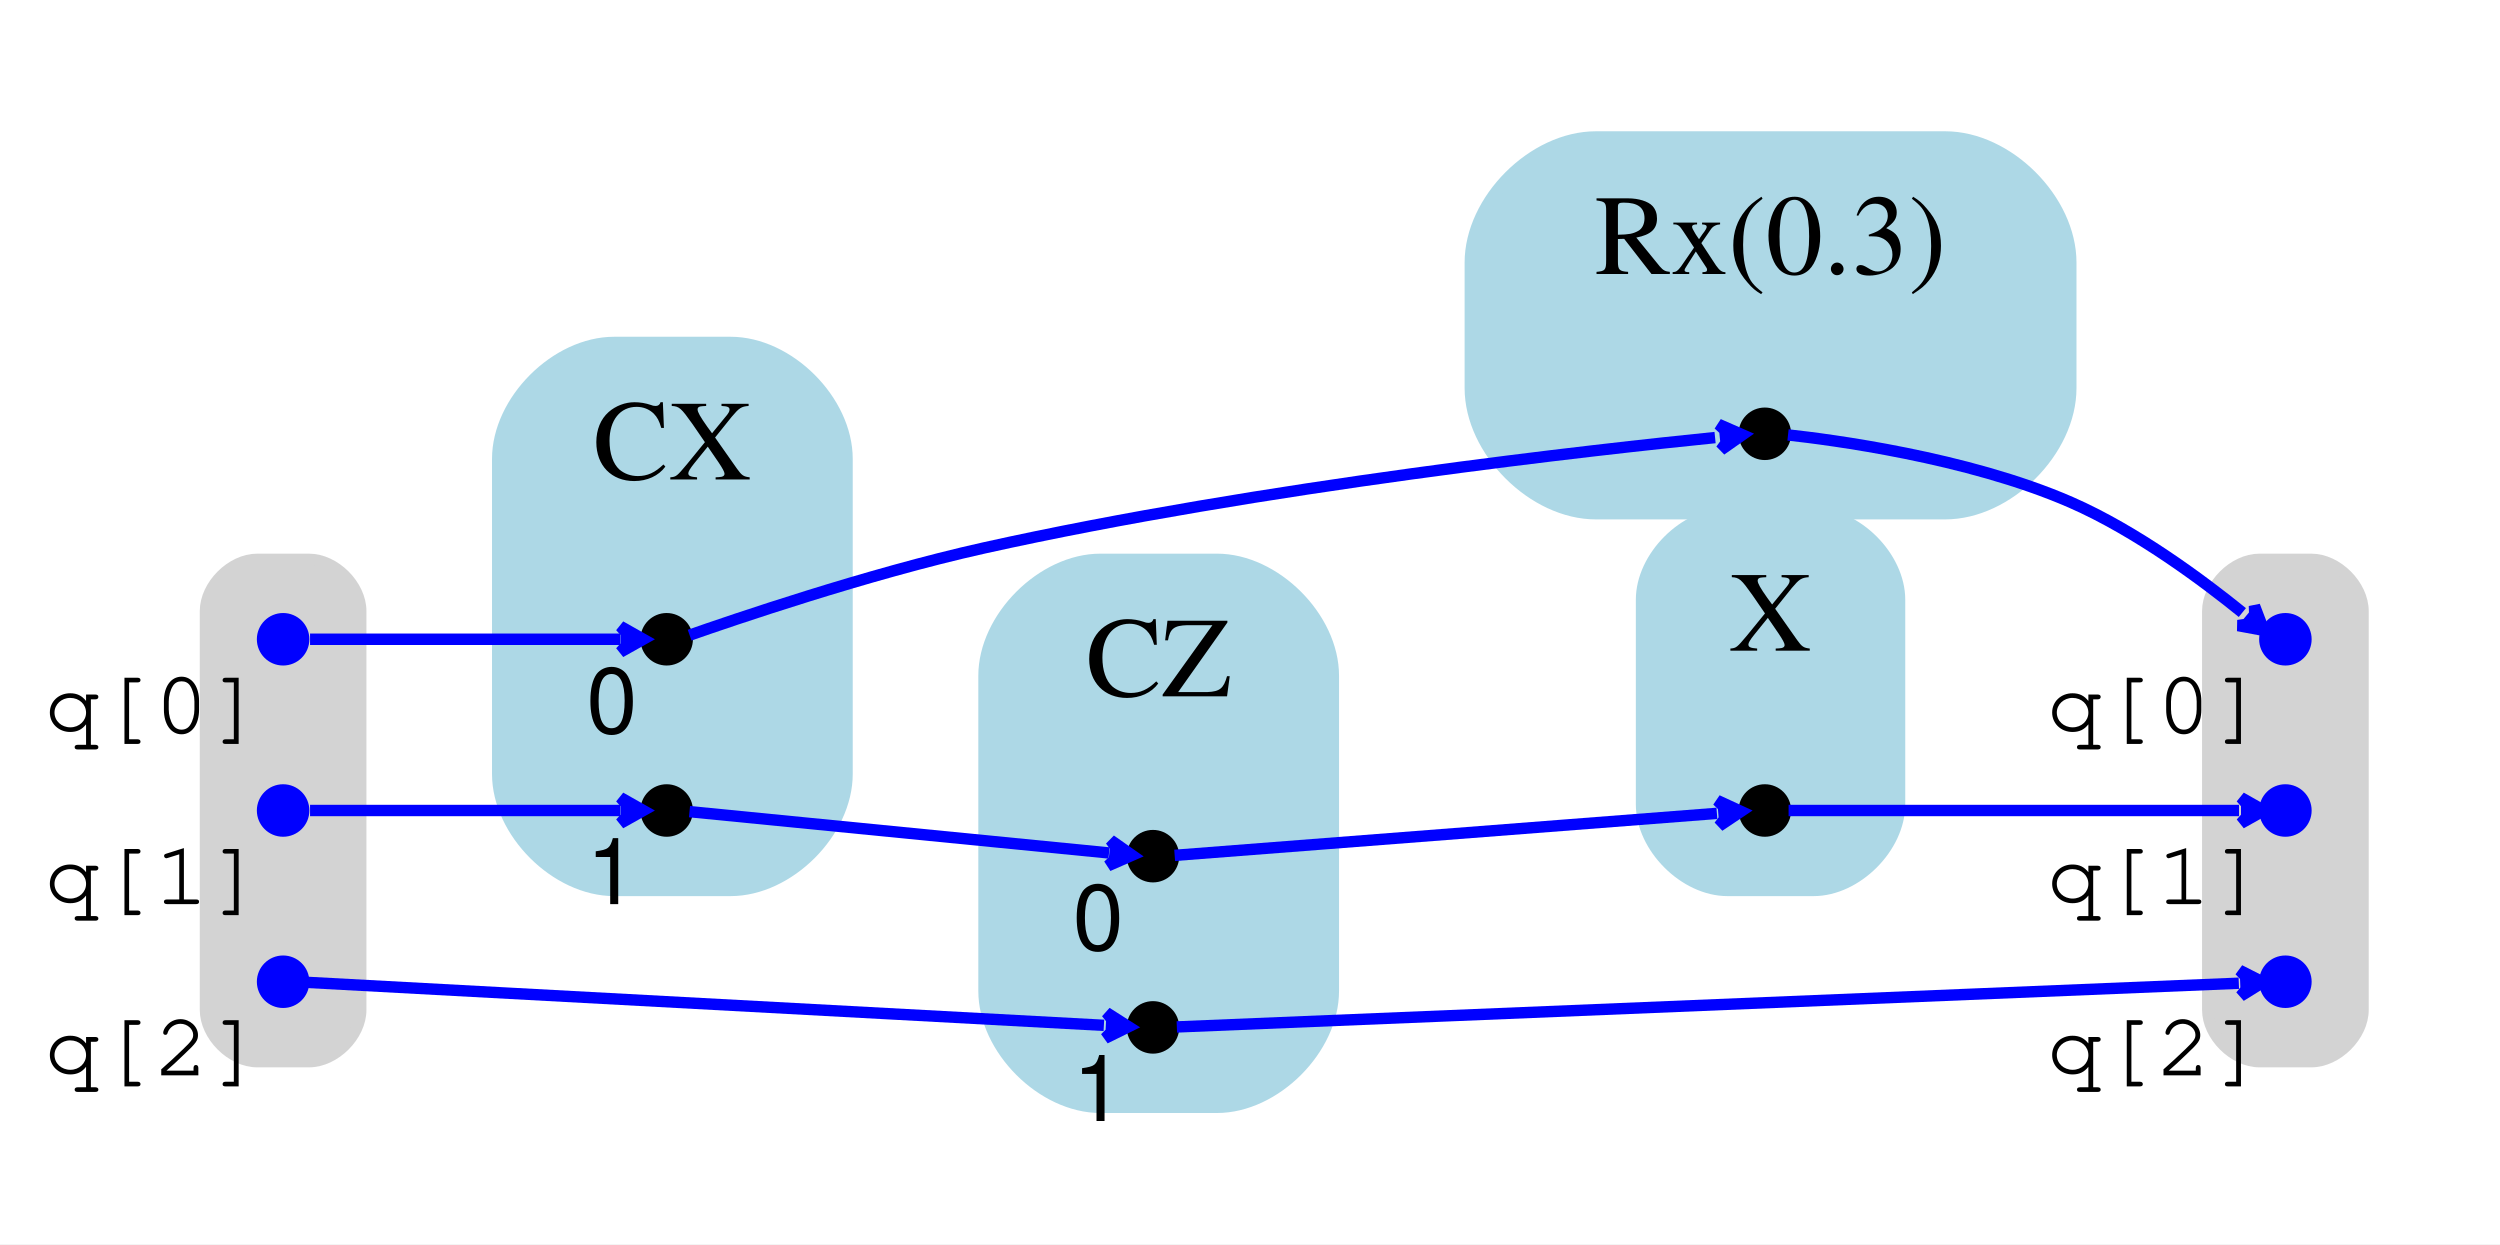
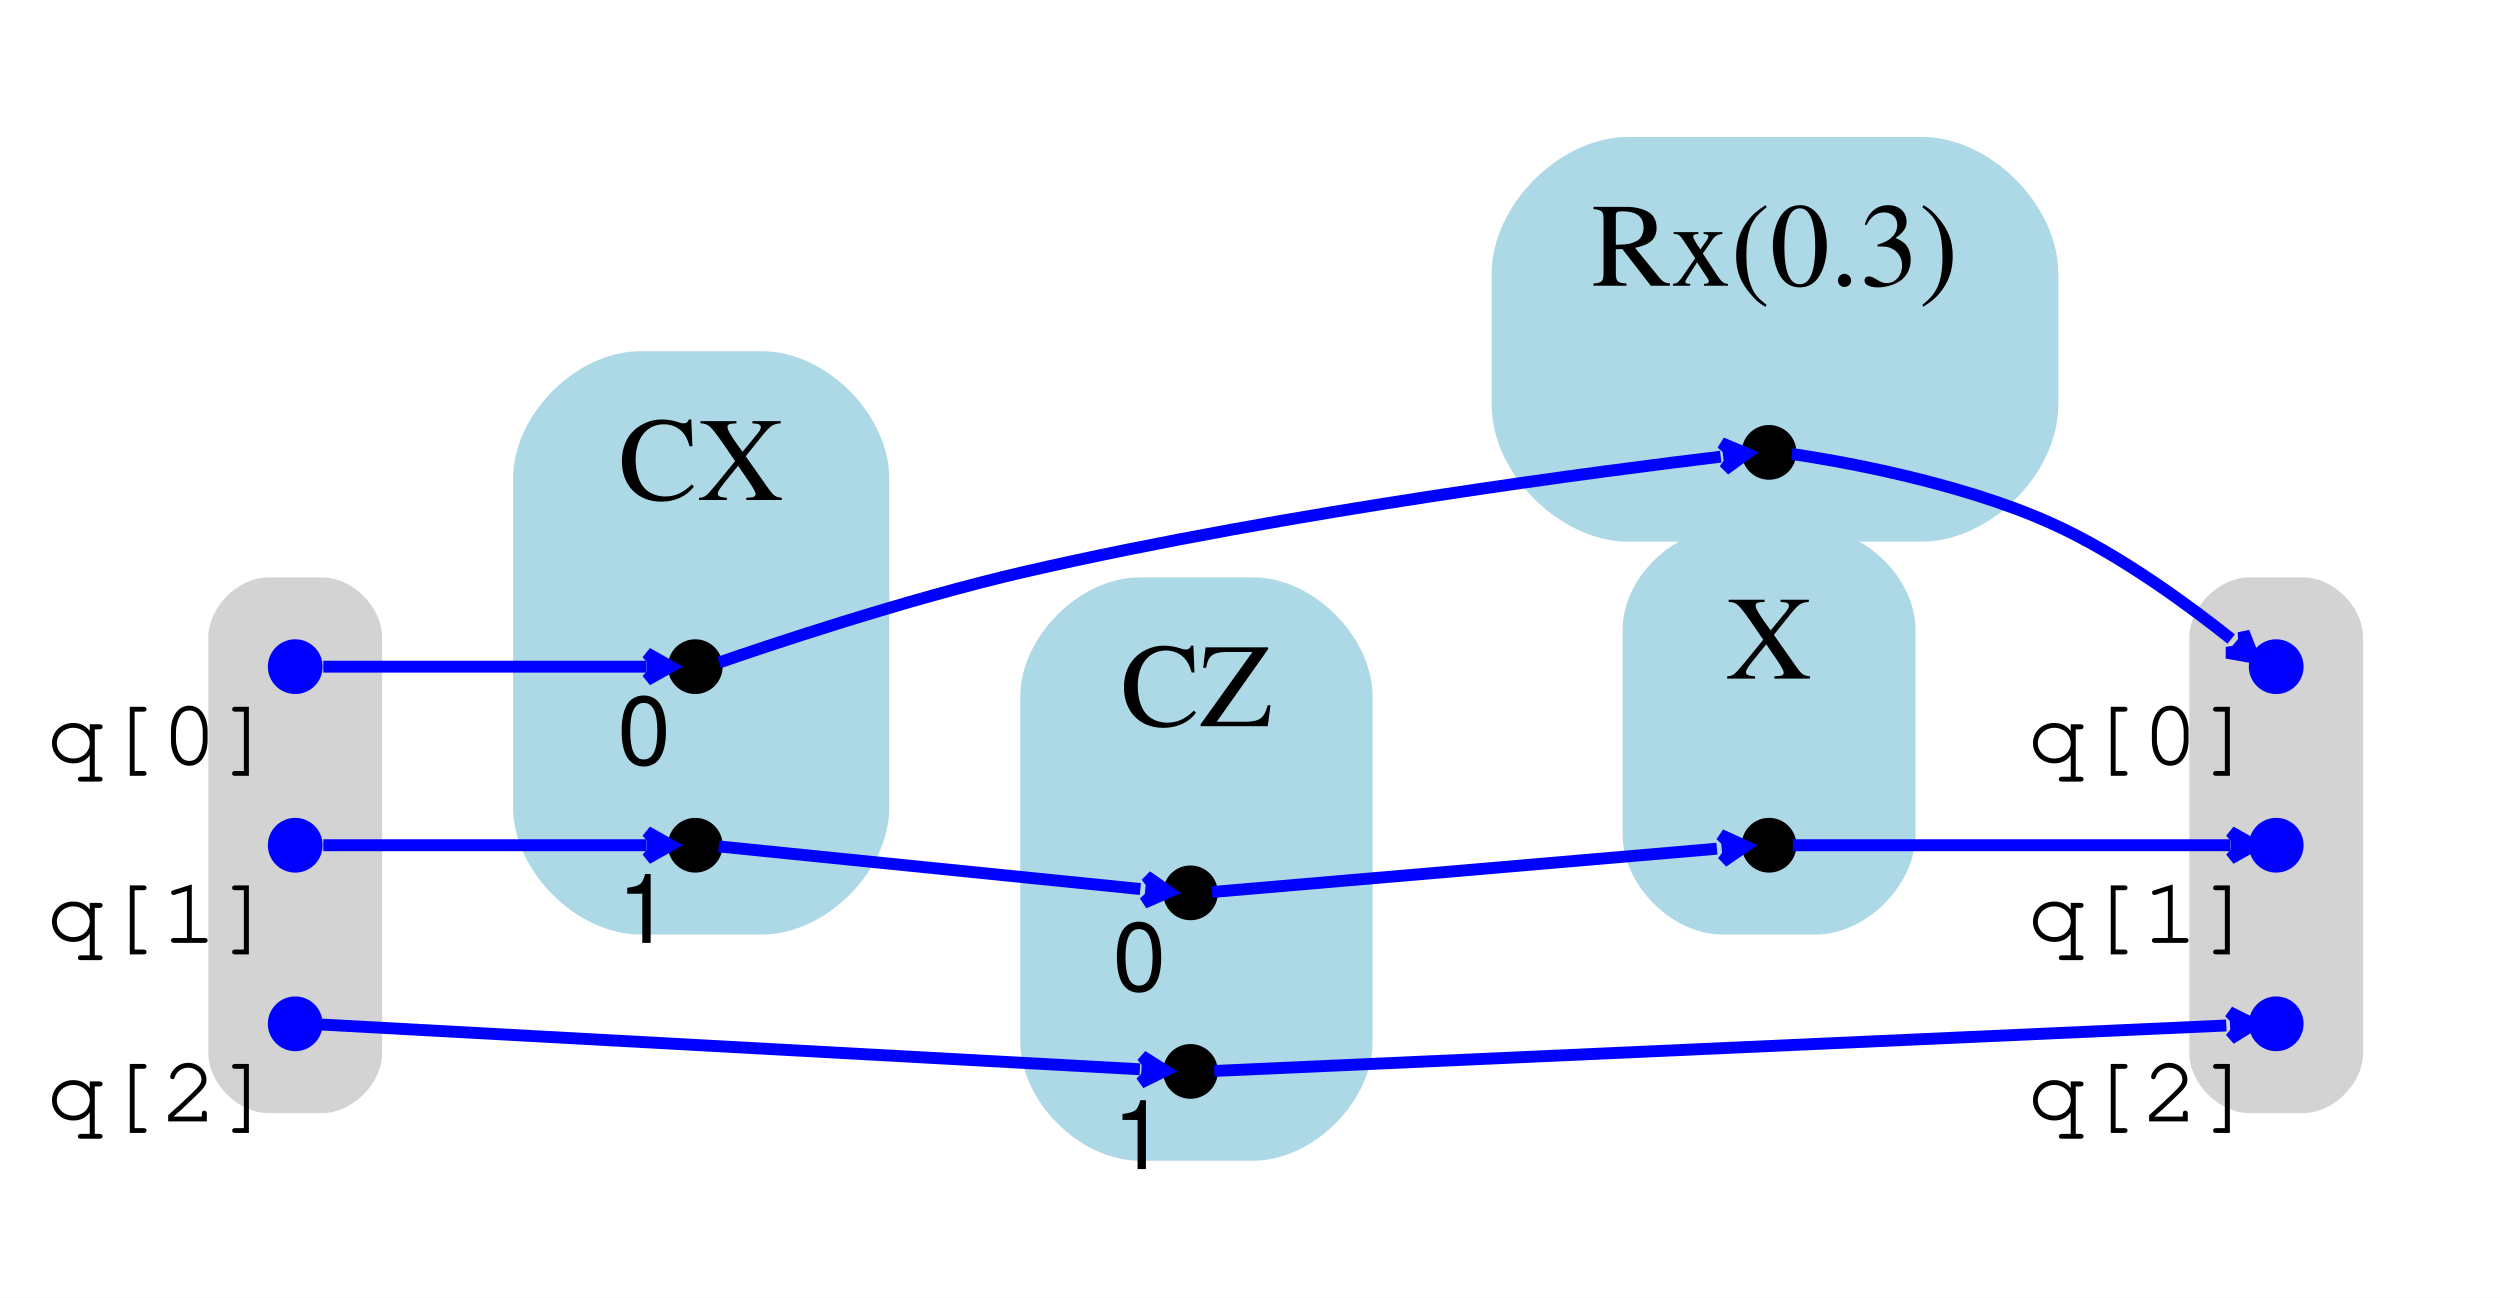
- <svg xmlns="http://www.w3.org/2000/svg" width="219pt" height="109pt" viewBox="0.00 0.00 219.00 109.00">
+ <svg xmlns="http://www.w3.org/2000/svg" width="210pt" height="109pt" viewBox="0.00 0.00 210.00 109.00">
  <g id="graph0" class="graph" transform="scale(1 1) rotate(0) translate(4 105)">
-     <polygon fill="white" stroke="transparent" points="-4,4 -4,-105 215,-105 215,4 -4,4" />
+     <polygon fill="white" stroke="transparent" points="-4,4 -4,-105 206,-105 206,4 -4,4" />
    <g id="clust1" class="cluster">
      <path fill="lightgrey" stroke="lightgrey" d="M18.53,-12C18.53,-12 23.07,-12 23.07,-12 25.33,-12 27.6,-14.27 27.6,-16.53 27.6,-16.53 27.6,-51.47 27.6,-51.47 27.6,-53.73 25.33,-56 23.07,-56 23.07,-56 18.53,-56 18.53,-56 16.27,-56 14,-53.73 14,-51.47 14,-51.47 14,-16.53 14,-16.53 14,-14.27 16.27,-12 18.53,-12" />
    </g>
    <g id="clust3" class="cluster">
-       <path fill="lightgrey" stroke="lightgrey" d="M193.93,-12C193.93,-12 198.47,-12 198.47,-12 200.73,-12 203,-14.27 203,-16.53 203,-16.53 203,-51.47 203,-51.47 203,-53.73 200.73,-56 198.47,-56 198.47,-56 193.93,-56 193.93,-56 191.67,-56 189.4,-53.73 189.4,-51.47 189.4,-51.47 189.4,-16.53 189.4,-16.53 189.4,-14.27 191.67,-12 193.93,-12" />
+       <path fill="lightgrey" stroke="lightgrey" d="M184.93,-12C184.93,-12 189.47,-12 189.47,-12 191.73,-12 194,-14.27 194,-16.53 194,-16.53 194,-51.47 194,-51.47 194,-53.73 191.73,-56 189.47,-56 189.47,-56 184.93,-56 184.93,-56 182.67,-56 180.4,-53.73 180.4,-51.47 180.4,-51.47 180.4,-16.53 180.4,-16.53 180.4,-14.27 182.67,-12 184.93,-12" />
    </g>
    <g id="clust5" class="cluster">
      <path fill="lightblue" stroke="lightblue" d="M49.8,-27C49.8,-27 60,-27 60,-27 65.1,-27 70.2,-32.1 70.2,-37.2 70.2,-37.2 70.2,-64.8 70.2,-64.8 70.2,-69.9 65.1,-75 60,-75 60,-75 49.8,-75 49.8,-75 44.7,-75 39.6,-69.9 39.6,-64.8 39.6,-64.8 39.6,-37.2 39.6,-37.2 39.6,-32.1 44.7,-27 49.8,-27" />
      <text text-anchor="middle" x="54.9" y="-63" font-family="Times,serif" font-size="10.00">CX</text>
    </g>
    <g id="clust6" class="cluster">
-       <path fill="lightblue" stroke="lightblue" d="M92.4,-8C92.4,-8 102.6,-8 102.6,-8 107.7,-8 112.8,-13.1 112.8,-18.2 112.8,-18.2 112.8,-45.8 112.8,-45.8 112.8,-50.9 107.7,-56 102.6,-56 102.6,-56 92.4,-56 92.4,-56 87.3,-56 82.2,-50.9 82.2,-45.8 82.2,-45.8 82.2,-18.2 82.2,-18.2 82.2,-13.1 87.3,-8 92.4,-8" />
-       <text text-anchor="middle" x="97.5" y="-44" font-family="Times,serif" font-size="10.00">CZ</text>
+       <path fill="lightblue" stroke="lightblue" d="M91.73,-8C91.73,-8 101.27,-8 101.27,-8 106.03,-8 110.8,-12.77 110.8,-17.53 110.8,-17.53 110.8,-46.47 110.8,-46.47 110.8,-51.23 106.03,-56 101.27,-56 101.27,-56 91.73,-56 91.73,-56 86.97,-56 82.2,-51.23 82.2,-46.47 82.2,-46.47 82.2,-17.53 82.2,-17.53 82.2,-12.77 86.97,-8 91.73,-8" />
+       <text text-anchor="middle" x="96.5" y="-44" font-family="Times,serif" font-size="10.00">CZ</text>
    </g>
    <g id="clust7" class="cluster">
-       <path fill="lightblue" stroke="lightblue" d="M147.33,-27C147.33,-27 154.87,-27 154.87,-27 158.63,-27 162.4,-30.77 162.4,-34.53 162.4,-34.53 162.4,-52.47 162.4,-52.47 162.4,-56.23 158.63,-60 154.87,-60 154.87,-60 147.33,-60 147.33,-60 143.57,-60 139.8,-56.23 139.8,-52.47 139.8,-52.47 139.8,-34.53 139.8,-34.53 139.8,-30.77 143.57,-27 147.33,-27" />
-       <text text-anchor="middle" x="151.1" y="-48" font-family="Times,serif" font-size="10.00">X</text>
+       <path fill="lightblue" stroke="lightblue" d="M140.67,-27C140.67,-27 148.53,-27 148.53,-27 152.47,-27 156.4,-30.93 156.4,-34.87 156.4,-34.87 156.4,-52.13 156.4,-52.13 156.4,-56.07 152.47,-60 148.53,-60 148.53,-60 140.67,-60 140.67,-60 136.73,-60 132.8,-56.07 132.8,-52.13 132.8,-52.13 132.8,-34.87 132.8,-34.87 132.8,-30.93 136.73,-27 140.67,-27" />
+       <text text-anchor="middle" x="144.6" y="-48" font-family="Times,serif" font-size="10.00">X</text>
    </g>
    <g id="clust8" class="cluster">
-       <path fill="lightblue" stroke="lightblue" d="M135.8,-60C135.8,-60 166.4,-60 166.4,-60 171.9,-60 177.4,-65.5 177.4,-71 177.4,-71 177.4,-82 177.4,-82 177.4,-87.5 171.9,-93 166.4,-93 166.4,-93 135.8,-93 135.8,-93 130.3,-93 124.8,-87.5 124.8,-82 124.8,-82 124.8,-71 124.8,-71 124.8,-65.5 130.3,-60 135.8,-60" />
-       <text text-anchor="middle" x="151.1" y="-81" font-family="Times,serif" font-size="10.00">Rx(0.3)</text>
+       <path fill="lightblue" stroke="lightblue" d="M132.8,-60C132.8,-60 157.4,-60 157.4,-60 162.9,-60 168.4,-65.5 168.4,-71 168.4,-71 168.4,-82 168.4,-82 168.4,-87.5 162.9,-93 157.4,-93 157.4,-93 132.8,-93 132.8,-93 127.3,-93 121.8,-87.5 121.8,-82 121.8,-82 121.8,-71 121.8,-71 121.8,-65.5 127.3,-60 132.8,-60" />
+       <text text-anchor="middle" x="145.1" y="-81" font-family="Times,serif" font-size="10.00">Rx(0.3)</text>
    </g>
    <g id="node1" class="node">
      <ellipse fill="blue" stroke="blue" cx="20.8" cy="-49" rx="1.8" ry="1.8" />
      <text text-anchor="middle" x="9.5" y="-40.8" font-family="Courier,monospace" font-size="8.00">q[0]</text>
    </g>
    <g id="node7" class="node">
      <ellipse fill="black" stroke="black" cx="54.4" cy="-49" rx="1.8" ry="1.8" />
-       <text text-anchor="middle" x="49.6" y="-40.8" font-family="Helvetica,sans-Serif" font-size="8.00">0</text>
+       <text text-anchor="middle" x="50.1" y="-40.8" font-family="Helvetica,sans-Serif" font-size="8.00">0</text>
    </g>
    <g id="edge1" class="edge">
      <path fill="none" stroke="blue" d="M23.16,-49C27.87,-49 43.6,-49 50.32,-49" />
      <polygon fill="blue" stroke="blue" points="52.35,-49 50.35,-50.13 51.35,-49 50.35,-49 50.35,-49 50.35,-49 51.35,-49 50.35,-47.88 52.35,-49 52.35,-49" />
    </g>
    <g id="node2" class="node">
      <ellipse fill="blue" stroke="blue" cx="20.8" cy="-34" rx="1.8" ry="1.8" />
      <text text-anchor="middle" x="9.5" y="-25.8" font-family="Courier,monospace" font-size="8.00">q[1]</text>
    </g>
    <g id="node8" class="node">
      <ellipse fill="black" stroke="black" cx="54.4" cy="-34" rx="1.8" ry="1.8" />
-       <text text-anchor="middle" x="49.6" y="-25.8" font-family="Helvetica,sans-Serif" font-size="8.00">1</text>
+       <text text-anchor="middle" x="50.1" y="-25.8" font-family="Helvetica,sans-Serif" font-size="8.00">1</text>
    </g>
    <g id="edge2" class="edge">
      <path fill="none" stroke="blue" d="M23.16,-34C27.87,-34 43.6,-34 50.32,-34" />
      <polygon fill="blue" stroke="blue" points="52.35,-34 50.35,-35.13 51.35,-34 50.35,-34 50.35,-34 50.35,-34 51.35,-34 50.35,-32.88 52.35,-34 52.35,-34" />
    </g>
    <g id="node3" class="node">
      <ellipse fill="blue" stroke="blue" cx="20.8" cy="-19" rx="1.8" ry="1.8" />
      <text text-anchor="middle" x="9.5" y="-10.8" font-family="Courier,monospace" font-size="8.00">q[2]</text>
    </g>
    <g id="node10" class="node">
-       <ellipse fill="black" stroke="black" cx="97" cy="-15" rx="1.8" ry="1.8" />
-       <text text-anchor="middle" x="92.2" y="-6.8" font-family="Helvetica,sans-Serif" font-size="8.00">1</text>
+       <ellipse fill="black" stroke="black" cx="96" cy="-15" rx="1.8" ry="1.8" />
+       <text text-anchor="middle" x="91.7" y="-6.8" font-family="Helvetica,sans-Serif" font-size="8.00">1</text>
    </g>
    <g id="edge3" class="edge">
-       <path fill="none" stroke="blue" d="M22.63,-18.96C29.68,-18.58 79.35,-15.9 92.7,-15.18" />
-       <polygon fill="blue" stroke="blue" points="94.86,-15.06 92.93,-16.29 93.87,-15.12 92.87,-15.17 92.87,-15.17 92.87,-15.17 93.87,-15.12 92.81,-14.05 94.86,-15.06 94.86,-15.06" />
+       <path fill="none" stroke="blue" d="M22.62,-18.96C29.57,-18.58 78.57,-15.9 91.75,-15.18" />
+       <polygon fill="blue" stroke="blue" points="93.88,-15.06 91.94,-16.29 92.88,-15.12 91.88,-15.17 91.88,-15.17 91.88,-15.17 92.88,-15.12 91.82,-14.05 93.88,-15.06 93.88,-15.06" />
    </g>
    <g id="node4" class="node">
-       <ellipse fill="blue" stroke="blue" cx="196.2" cy="-49" rx="1.8" ry="1.8" />
-       <text text-anchor="middle" x="184.9" y="-40.8" font-family="Courier,monospace" font-size="8.00">q[0]</text>
+       <ellipse fill="blue" stroke="blue" cx="187.2" cy="-49" rx="1.8" ry="1.8" />
+       <text text-anchor="middle" x="175.9" y="-40.8" font-family="Courier,monospace" font-size="8.00">q[0]</text>
    </g>
    <g id="node5" class="node">
-       <ellipse fill="blue" stroke="blue" cx="196.2" cy="-34" rx="1.8" ry="1.8" />
-       <text text-anchor="middle" x="184.9" y="-25.8" font-family="Courier,monospace" font-size="8.00">q[1]</text>
+       <ellipse fill="blue" stroke="blue" cx="187.2" cy="-34" rx="1.8" ry="1.8" />
+       <text text-anchor="middle" x="175.9" y="-25.8" font-family="Courier,monospace" font-size="8.00">q[1]</text>
    </g>
    <g id="node6" class="node">
-       <ellipse fill="blue" stroke="blue" cx="196.2" cy="-19" rx="1.8" ry="1.8" />
-       <text text-anchor="middle" x="184.9" y="-10.8" font-family="Courier,monospace" font-size="8.00">q[2]</text>
+       <ellipse fill="blue" stroke="blue" cx="187.2" cy="-19" rx="1.8" ry="1.8" />
+       <text text-anchor="middle" x="175.9" y="-10.8" font-family="Courier,monospace" font-size="8.00">q[2]</text>
    </g>
    <g id="node12" class="node">
-       <ellipse fill="black" stroke="black" cx="150.6" cy="-67" rx="1.8" ry="1.8" />
+       <ellipse fill="black" stroke="black" cx="144.6" cy="-67" rx="1.8" ry="1.8" />
    </g>
    <g id="edge5" class="edge">
-       <path fill="none" stroke="blue" d="M56.41,-49.36C59.92,-50.59 71.96,-54.72 82.2,-57 106.48,-62.4 136.34,-65.67 146.24,-66.67" />
-       <polygon fill="blue" stroke="blue" points="148.64,-66.91 146.54,-67.83 147.65,-66.81 146.65,-66.71 146.65,-66.71 146.65,-66.71 147.65,-66.81 146.76,-65.59 148.64,-66.91 148.64,-66.91" />
+       <path fill="none" stroke="blue" d="M56.41,-49.35C59.93,-50.57 71.98,-54.65 82.2,-57 104.33,-62.08 131.53,-65.56 140.54,-66.64" />
+       <polygon fill="blue" stroke="blue" points="142.73,-66.9 140.61,-67.78 141.73,-66.78 140.74,-66.67 140.74,-66.67 140.74,-66.67 141.73,-66.78 140.87,-65.55 142.73,-66.9 142.73,-66.9" />
    </g>
    <g id="node9" class="node">
-       <ellipse fill="black" stroke="black" cx="97" cy="-30" rx="1.8" ry="1.8" />
-       <text text-anchor="middle" x="92.2" y="-21.8" font-family="Helvetica,sans-Serif" font-size="8.00">0</text>
+       <ellipse fill="black" stroke="black" cx="96" cy="-30" rx="1.8" ry="1.8" />
+       <text text-anchor="middle" x="91.7" y="-21.8" font-family="Helvetica,sans-Serif" font-size="8.00">0</text>
    </g>
    <g id="edge4" class="edge">
-       <path fill="none" stroke="blue" d="M56.4,-33.9C61.54,-33.4 84.95,-31.09 93.15,-30.28" />
-       <polygon fill="blue" stroke="blue" points="95.17,-30.08 93.29,-31.4 94.18,-30.18 93.18,-30.28 93.18,-30.28 93.18,-30.28 94.18,-30.18 93.07,-29.16 95.17,-30.08 95.17,-30.08" />
+       <path fill="none" stroke="blue" d="M56.38,-33.9C61.3,-33.4 83.44,-31.17 91.79,-30.32" />
+       <polygon fill="blue" stroke="blue" points="94.19,-30.08 92.31,-31.4 93.2,-30.18 92.2,-30.28 92.2,-30.28 92.2,-30.28 93.2,-30.18 92.09,-29.16 94.19,-30.08 94.19,-30.08" />
    </g>
    <g id="node11" class="node">
-       <ellipse fill="black" stroke="black" cx="150.6" cy="-34" rx="1.8" ry="1.8" />
+       <ellipse fill="black" stroke="black" cx="144.6" cy="-34" rx="1.8" ry="1.8" />
    </g>
    <g id="edge6" class="edge">
-       <path fill="none" stroke="blue" d="M98.9,-30.07C104.62,-30.51 136.17,-32.96 146.4,-33.75" />
-       <polygon fill="blue" stroke="blue" points="148.51,-33.92 146.43,-34.88 147.51,-33.84 146.52,-33.76 146.52,-33.76 146.52,-33.76 147.51,-33.84 146.6,-32.64 148.51,-33.92 148.51,-33.92" />
+       <path fill="none" stroke="blue" d="M97.81,-30.07C102.89,-30.51 130.51,-32.88 140.22,-33.71" />
+       <polygon fill="blue" stroke="blue" points="142.62,-33.92 140.53,-34.87 141.62,-33.83 140.62,-33.74 140.62,-33.74 140.62,-33.74 141.62,-33.83 140.72,-32.62 142.62,-33.92 142.62,-33.92" />
    </g>
    <g id="edge7" class="edge">
-       <path fill="none" stroke="blue" d="M99.09,-15.04C108.56,-15.43 176.73,-18.24 192.12,-18.87" />
-       <polygon fill="blue" stroke="blue" points="194.24,-18.96 192.19,-20 193.24,-18.92 192.24,-18.88 192.24,-18.88 192.24,-18.88 193.24,-18.92 192.29,-17.75 194.24,-18.96 194.24,-18.96" />
+       <path fill="none" stroke="blue" d="M98,-15.04C106.61,-15.43 168.22,-18.19 183.01,-18.86" />
+       <polygon fill="blue" stroke="blue" points="185.32,-18.96 183.27,-19.99 184.32,-18.92 183.32,-18.87 183.32,-18.87 183.32,-18.87 184.32,-18.92 183.37,-17.75 185.32,-18.96 185.32,-18.96" />
    </g>
    <g id="edge8" class="edge">
-       <path fill="none" stroke="blue" d="M152.68,-34C158.19,-34 183.33,-34 192.14,-34" />
-       <polygon fill="blue" stroke="blue" points="194.31,-34 192.31,-35.13 193.31,-34 192.31,-34 192.31,-34 192.31,-34 193.31,-34 192.31,-32.88 194.31,-34 194.31,-34" />
+       <path fill="none" stroke="blue" d="M146.6,-34C151.74,-34 175.15,-34 183.35,-34" />
+       <polygon fill="blue" stroke="blue" points="185.37,-34 183.37,-35.13 184.37,-34 183.37,-34 183.37,-34 183.37,-34 184.37,-34 183.37,-32.88 185.37,-34 185.37,-34" />
    </g>
    <g id="edge9" class="edge">
-       <path fill="none" stroke="blue" d="M152.63,-66.9C156.19,-66.51 168.29,-64.97 177.4,-61 183.17,-58.48 189.08,-54.06 192.43,-51.34" />
-       <polygon fill="blue" stroke="blue" points="194.31,-49.78 193.49,-51.93 193.54,-50.42 192.77,-51.06 192.77,-51.06 192.77,-51.06 193.54,-50.42 192.05,-50.2 194.31,-49.78 194.31,-49.78" />
+       <path fill="none" stroke="blue" d="M146.51,-66.87C149.65,-66.41 160.35,-64.65 168.4,-61 174.14,-58.4 180.06,-54 183.42,-51.32" />
+       <polygon fill="blue" stroke="blue" points="185.3,-49.77 184.47,-51.91 184.53,-50.4 183.76,-51.04 183.76,-51.04 183.76,-51.04 184.53,-50.4 183.04,-50.17 185.3,-49.77 185.3,-49.77" />
    </g>
  </g>
</svg>
